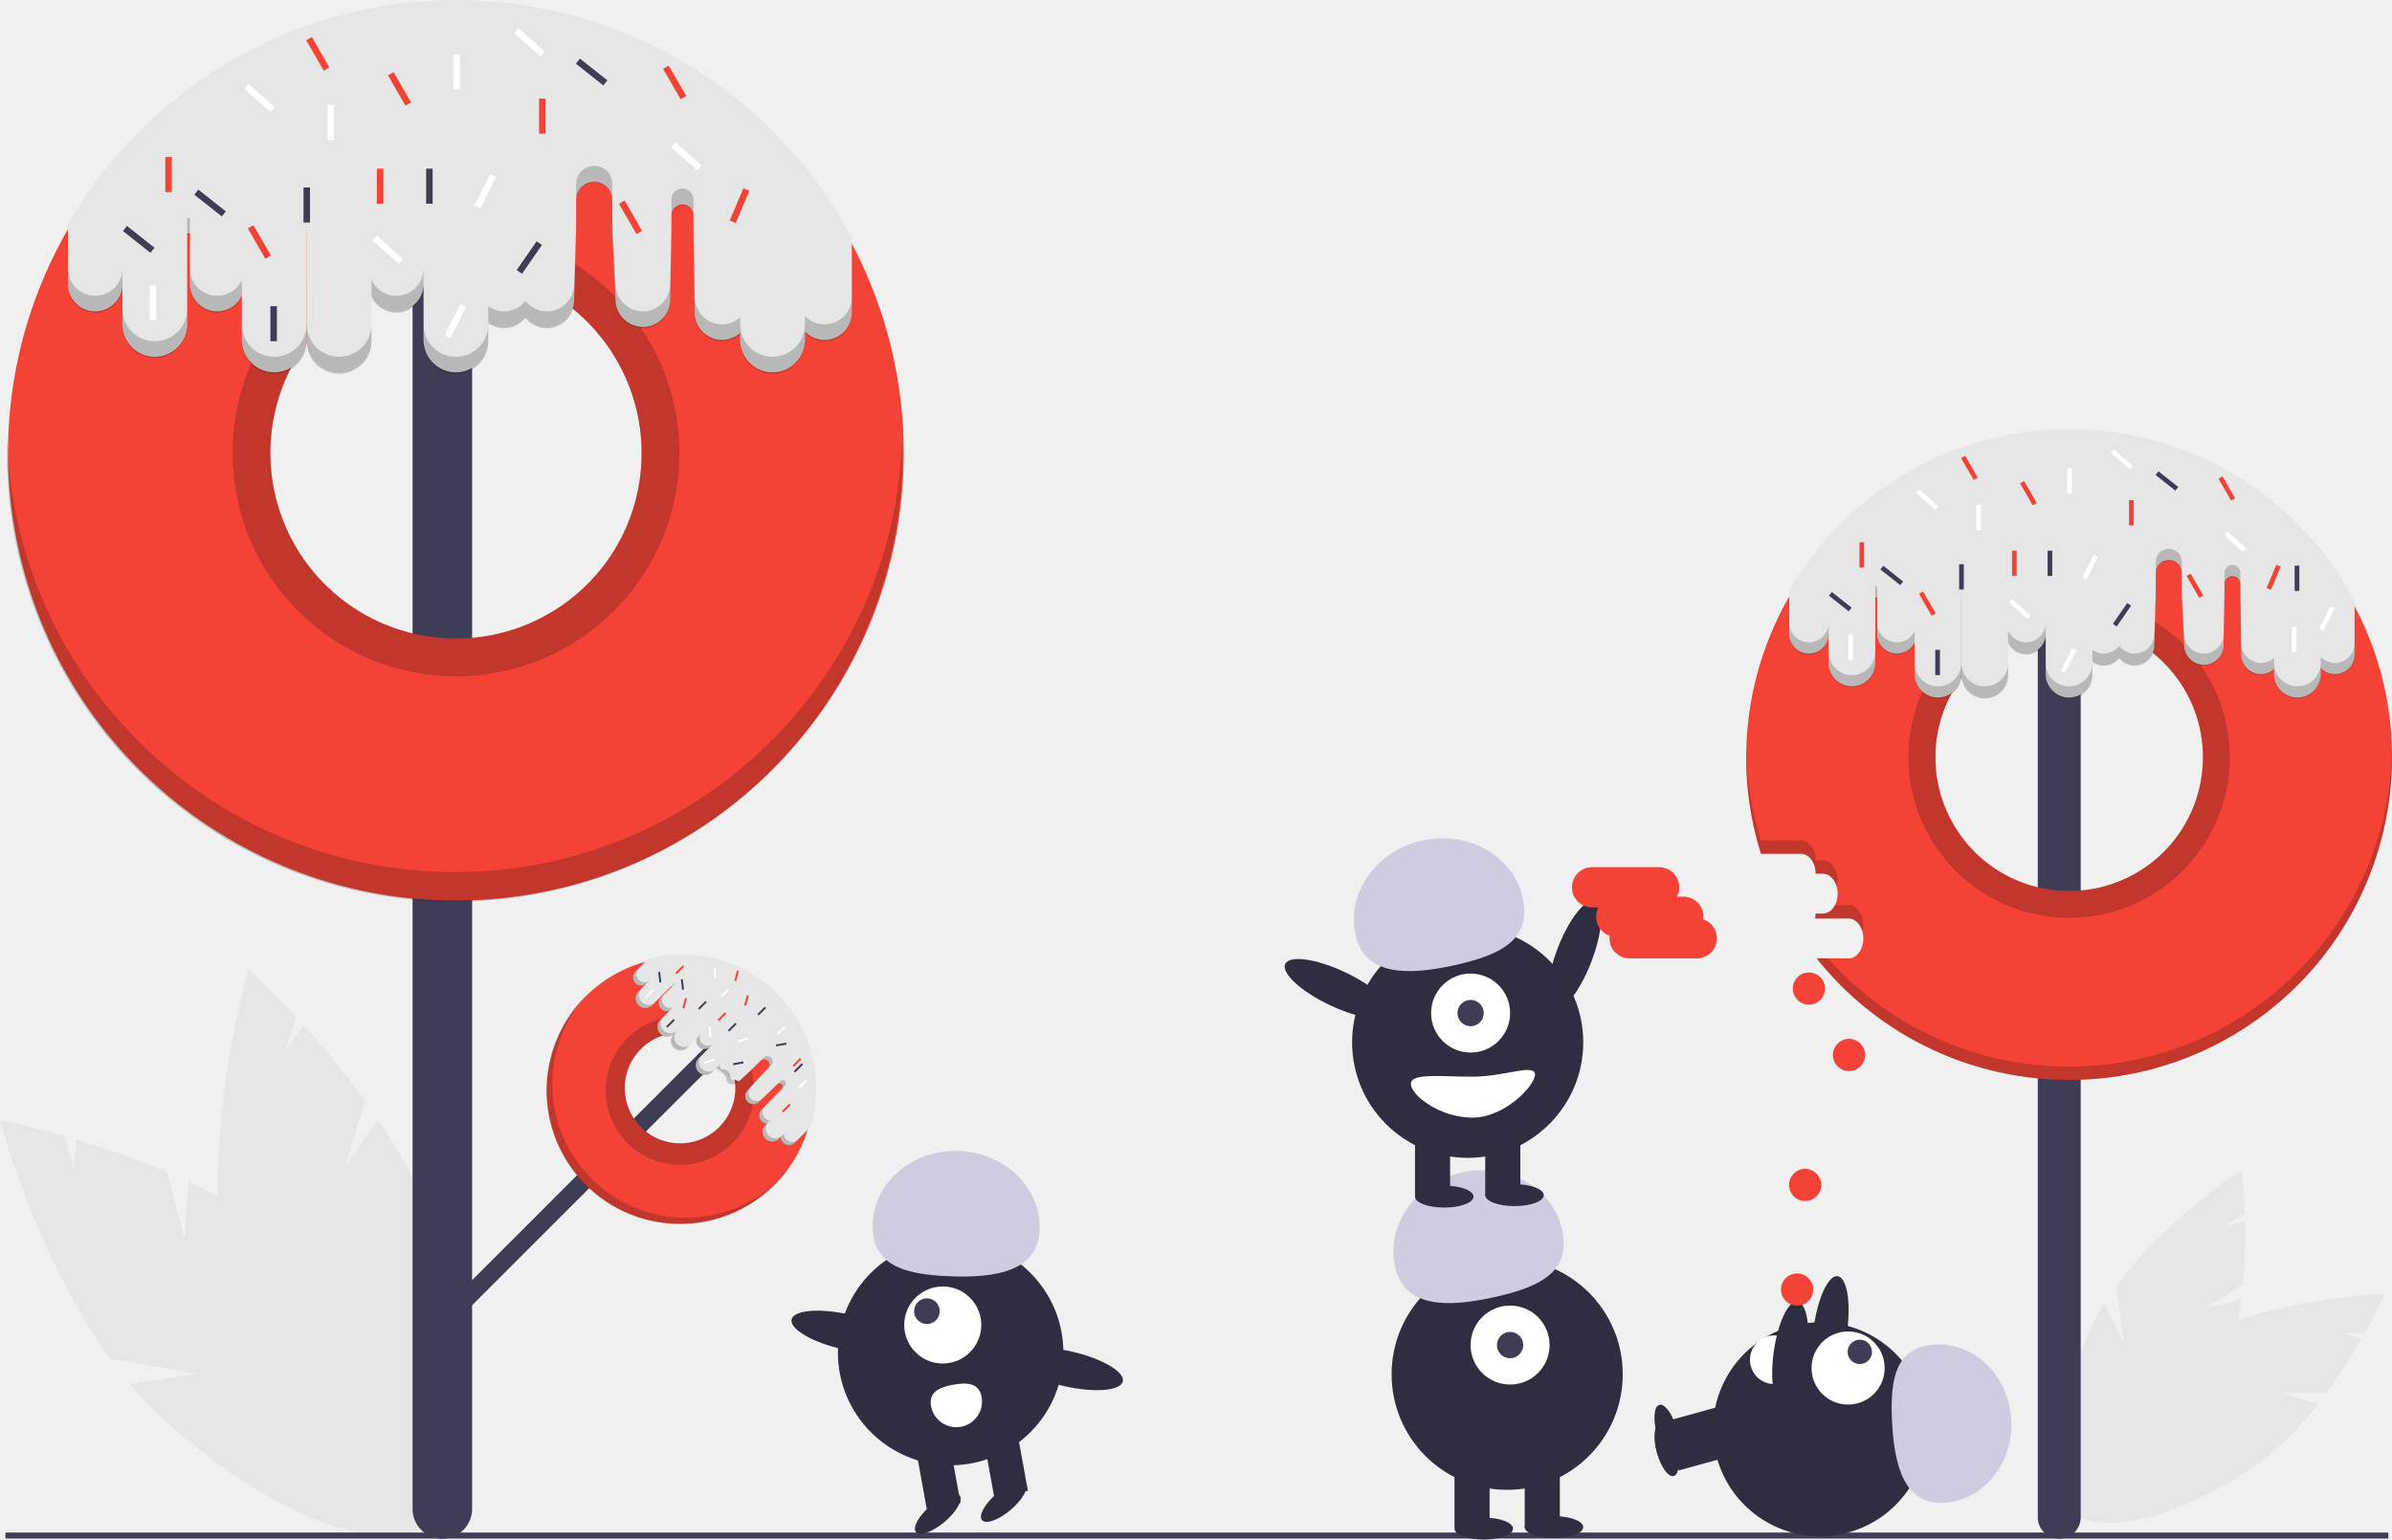
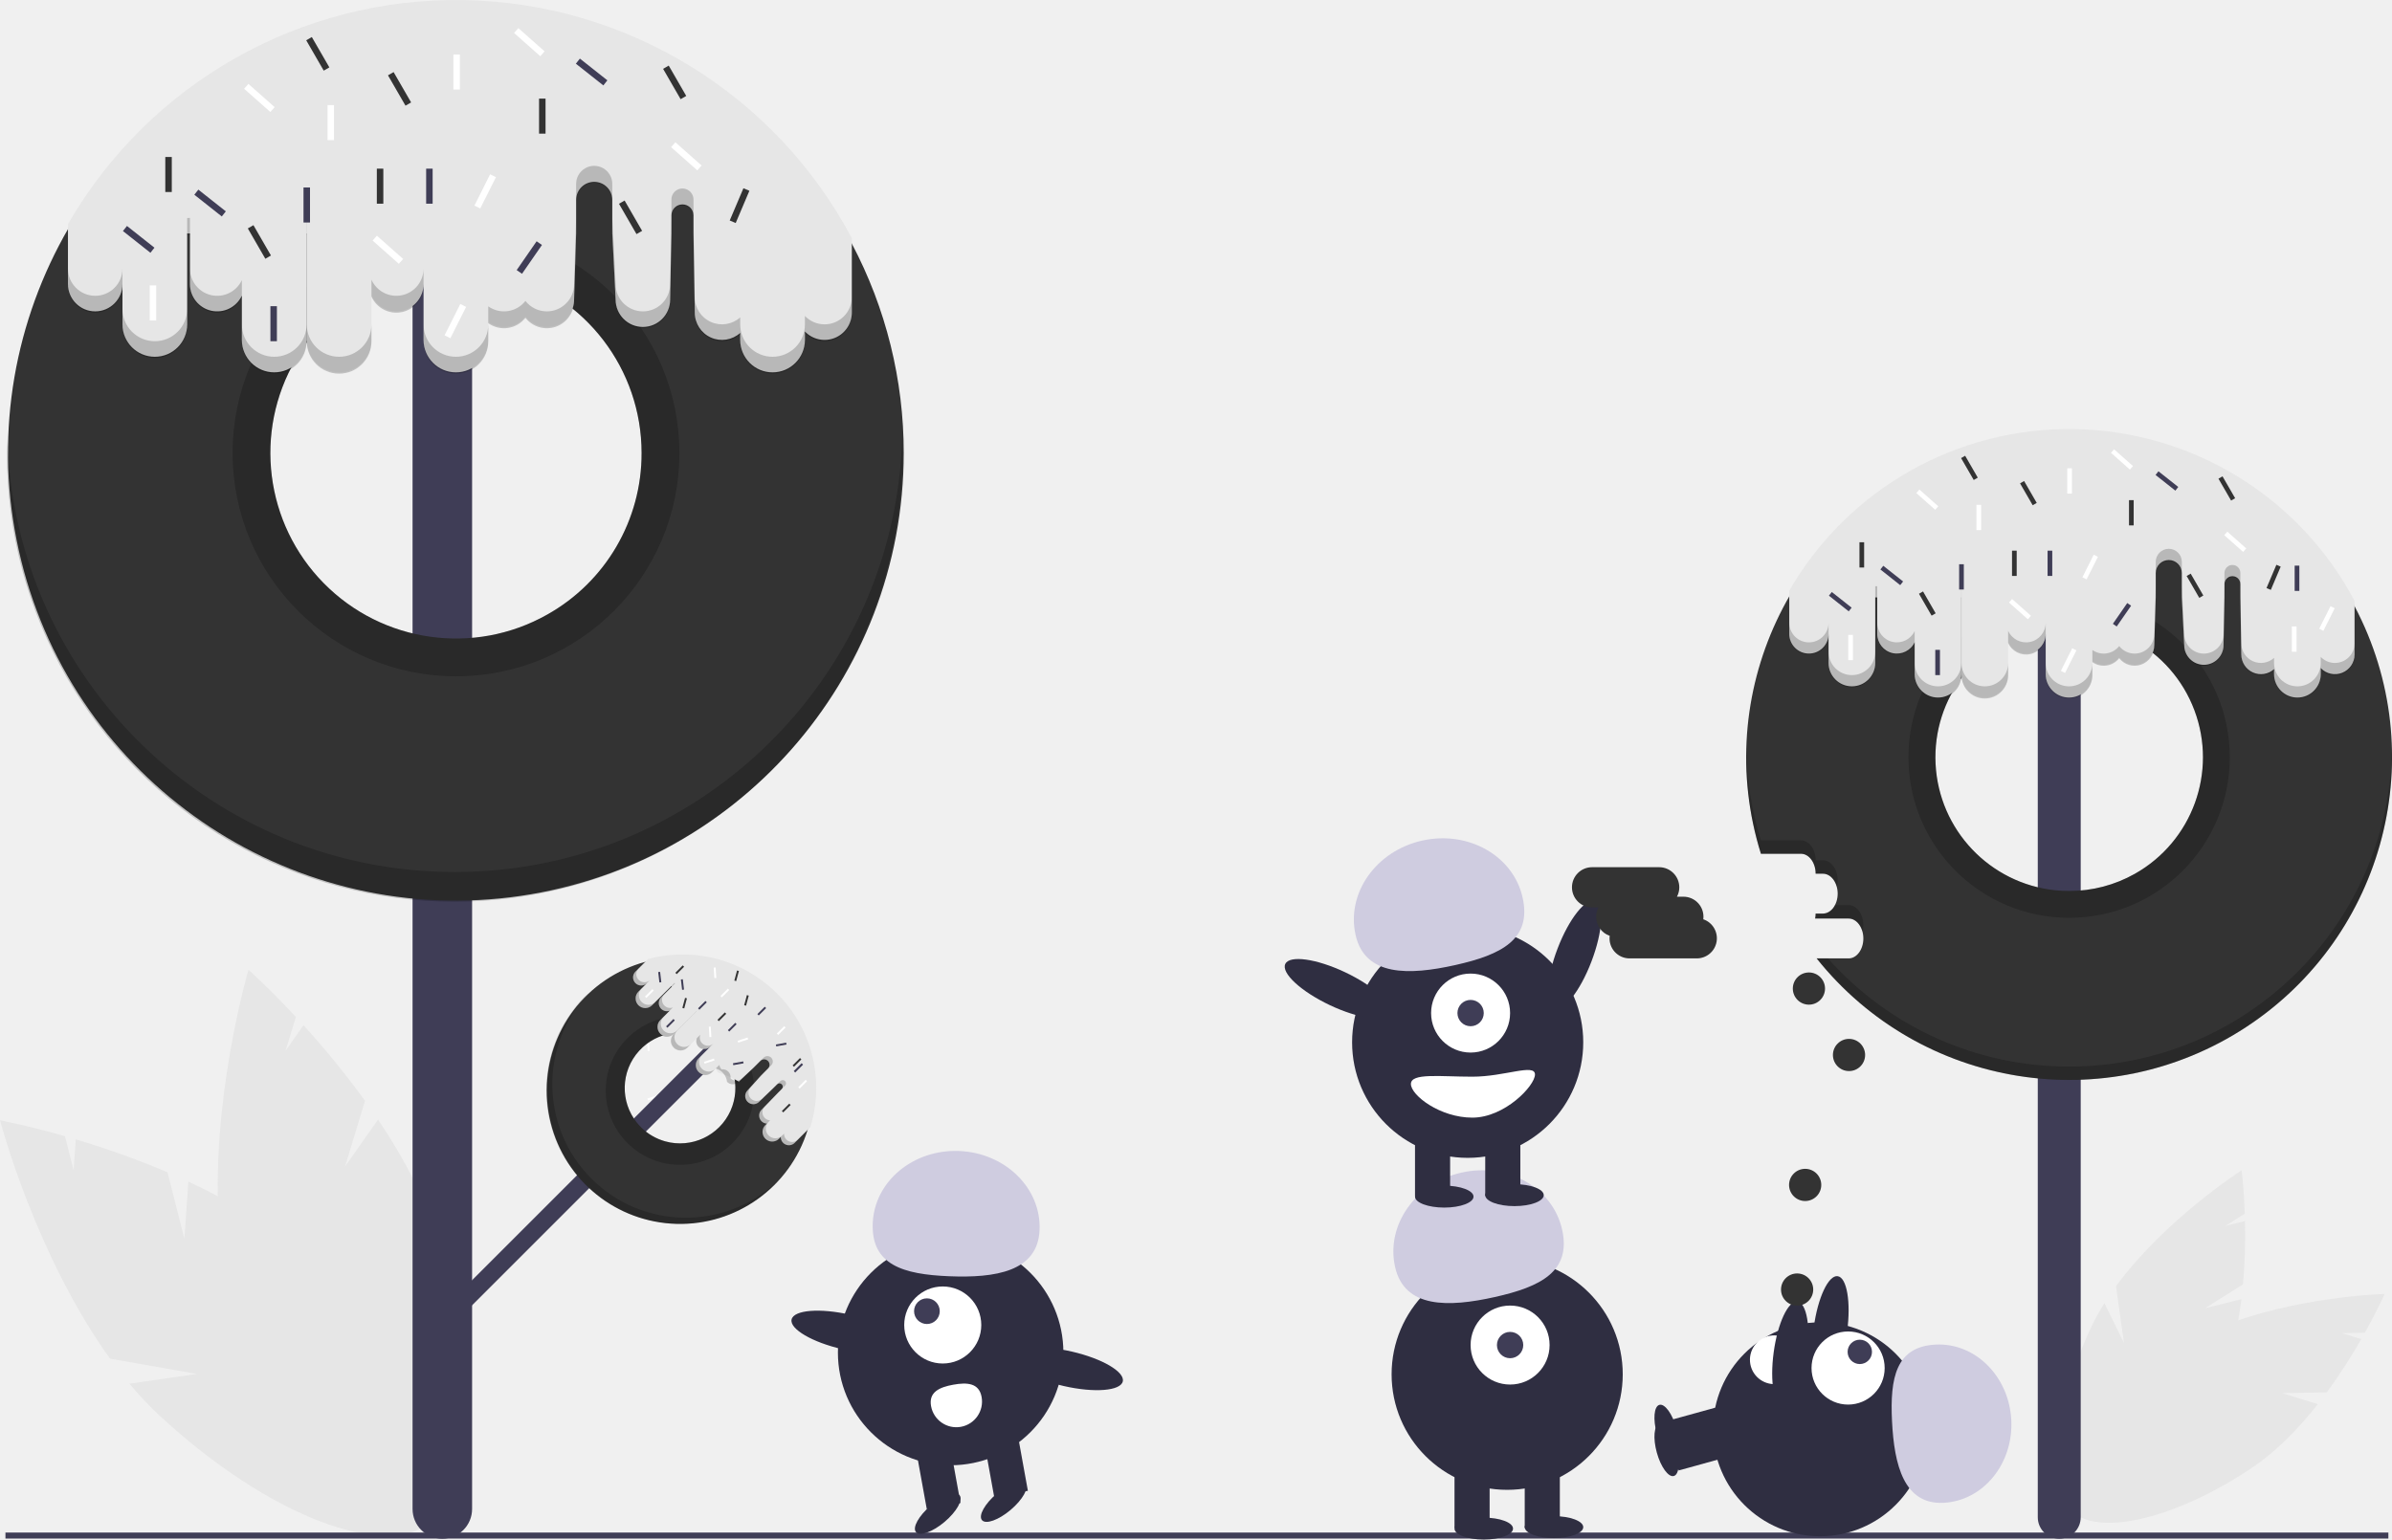
<svg xmlns="http://www.w3.org/2000/svg" id="eecd5703-95c1-49f4-87d9-4f8329cc0b43" data-name="Layer 1" width="891.381" height="573.886" viewBox="0 0 891.381 573.886">
  <path d="M222.569,620.336l-6.293-24.823a322.324,322.324,0,0,0-34.197-12.269l-.795,11.536-3.222-12.709c-14.411-4.115-24.216-5.928-24.216-5.928s13.243,50.359,41.02,88.86l32.366,5.685-25.144,3.625a130.406,130.406,0,0,0,11.247,11.919c40.407,37.506,85.412,54.714,100.523,38.435s-5.396-59.881-45.803-97.387c-12.527-11.627-28.262-20.958-44.014-28.302Z" transform="translate(-153.8458 -158.5369)" fill="#e6e6e6" />
  <path d="M282.425,593.38l7.443-24.502a322.325,322.325,0,0,0-22.932-28.179l-6.643,9.465,3.811-12.545c-10.21-10.972-17.665-17.592-17.665-17.592S231.744,569.981,235.621,617.297l24.768,21.597-23.398-9.894a130.406,130.406,0,0,0,3.467,16.017c15.203,52.993,44.835,90.988,66.185,84.863s26.333-54.05,11.13-107.043c-4.713-16.428-13.361-32.55-23.049-46.978Z" transform="translate(-153.8458 -158.5369)" fill="#e6e6e6" />
  <path d="M975.588,646.175l14.11-8.869a209.77,209.77,0,0,0,.747-23.633l-7.302,1.819,7.224-4.541c-.339-9.748-1.18-16.182-1.18-16.182s-28.53,18.288-46.806,43.199l2.963,21.18-7.281-14.843a84.867,84.867,0,0,0-5.127,9.352c-15.13,32.533-16.77,63.848-3.663,69.943s35.997-15.336,51.127-47.869c4.69-10.086,7.316-21.698,8.708-32.923Z" transform="translate(-153.8458 -158.5369)" fill="#e6e6e6" />
  <path d="M1004.269,677.839l16.663-.299a209.77,209.77,0,0,0,12.855-19.844l-7.191-2.218,8.531-.153c4.749-8.52,7.354-14.462,7.354-14.462s-33.876.908-62.397,12.786l-8.411,19.662,1.439-16.47a84.868,84.868,0,0,0-9.223,5.355c-29.768,20.029-47.359,45.988-39.29,57.981s38.743,5.479,68.511-14.55c9.228-6.209,17.479-14.793,24.472-23.682Z" transform="translate(-153.8458 -158.5369)" fill="#e6e6e6" />
  <rect x="2.029" y="571.273" width="888" height="2.241" fill="#3f3d56" />
  <rect x="402.421" y="219.049" width="2.573" height="13.894" transform="translate(-9.62947 -315.579) rotate(26.64397)" fill="#fff" />
  <rect x="394.196" y="531.16" width="0.767" height="4.142" transform="translate(-212.925 -109.2708) rotate(-6.64807)" fill="#3f3d56" />
  <rect x="396.799" y="565.653" width="0.767" height="4.142" transform="translate(657.0928 -146.5738) rotate(71.64397)" fill="#fff" />
  <rect x="395.063" y="546.129" width="0.767" height="4.142" transform="translate(-186.0342 -133.8152) rotate(-3.44079)" fill="#fff" />
  <rect x="391.484" y="523.458" width="0.767" height="4.142" transform="translate(-184.6801 -134.0709) rotate(-3.44079)" fill="#fff" />
-   <rect x="444.389" y="538.698" width="0.767" height="4.142" transform="translate(625.7457 -232.7066) rotate(68.00391)" fill="#f44336" />
-   <rect x="400.27" y="538.969" width="0.767" height="4.142" transform="translate(-0.16235 -243.7981) rotate(15)" fill="#f44336" />
+   <rect x="444.389" y="538.698" width="0.767" height="4.142" transform="translate(625.7457 -232.7066) rotate(68.00391)" fill="#333333" />
+   <rect x="400.27" y="538.969" width="0.767" height="4.142" transform="translate(-0.16235 -243.7981) rotate(15)" fill="#333333" />
  <rect x="286.479" y="70.608" width="2.418" height="13.058" fill="#3f3d56" />
  <rect x="285.028" y="102.042" width="2.418" height="13.058" fill="#fff" />
  <rect x="437.469" y="532.657" width="0.721" height="3.892" transform="translate(352.4128 -311.5472) rotate(45)" fill="#fff" />
  <rect x="444.706" y="574.35" width="0.721" height="3.892" transform="translate(384.0145 -304.4533) rotate(45)" fill="#fff" />
-   <rect x="439.711" y="557.734" width="0.721" height="3.892" transform="translate(6.00519 -253.3652) rotate(15)" fill="#f44336" />
-   <rect x="440.731" y="542.851" width="0.721" height="3.892" transform="translate(360.5765 -310.8681) rotate(45)" fill="#f44336" />
+   <rect x="439.711" y="557.734" width="0.721" height="3.892" transform="translate(6.00519 -253.3652) rotate(15)" fill="#333333" />
+   <rect x="440.731" y="542.851" width="0.721" height="3.892" transform="translate(360.5765 -310.8681) rotate(45)" fill="#333333" />
  <path d="M431.652,543.207a3.307,3.307,0,0,0-4.677-4.677L321.459,644.047a3.307,3.307,0,1,0,4.677,4.677L430.973,543.886" transform="translate(-153.8458 -158.5369)" fill="#3f3d56" />
-   <path d="M442.437,529.89a49.711,49.711,0,1,0,12.377,49.809A49.733,49.733,0,0,0,442.437,529.89Zm-40.702,54.094a20.575,20.575,0,0,1-9.05-5.282c-.507-.507-.977-1.043-1.429-1.588a20.621,20.621,0,1,1,10.479,6.87Z" transform="translate(-153.8458 -158.5369)" fill="#f44336" />
+   <path d="M442.437,529.89a49.711,49.711,0,1,0,12.377,49.809A49.733,49.733,0,0,0,442.437,529.89Zm-40.702,54.094a20.575,20.575,0,0,1-9.05-5.282c-.507-.507-.977-1.043-1.429-1.588a20.621,20.621,0,1,1,10.479,6.87Z" transform="translate(-153.8458 -158.5369)" fill="#333333" />
  <path d="M329.772,253.482a11.093,11.093,0,0,0-22.186,0V721.021a11.093,11.093,0,1,0,22.186,0V256.704" transform="translate(-153.8458 -158.5369)" fill="#3f3d56" />
-   <path d="M471.274,249.338A166.889,166.889,0,1,0,490.624,327.387,166.805,166.805,0,0,0,471.274,249.338Zm-113.508,138.29a69.167,69.167,0,1,1,35.167-60.241A68.827,68.827,0,0,1,357.766,387.628Z" transform="translate(-153.8458 -158.5369)" fill="#f44336" />
+   <path d="M471.274,249.338A166.889,166.889,0,1,0,490.624,327.387,166.805,166.805,0,0,0,471.274,249.338Zm-113.508,138.29a69.167,69.167,0,1,1,35.167-60.241A68.827,68.827,0,0,1,357.766,387.628Z" transform="translate(-153.8458 -158.5369)" fill="#333333" />
  <path d="M323.29,483.591A166.842,166.842,0,0,1,156.532,321.948q-.087,2.707-.089,5.435a166.847,166.847,0,1,0,333.693,0q0-2.731-.088-5.442A166.842,166.842,0,0,1,323.29,483.591Z" transform="translate(-153.8458 -158.5369)" opacity="0.2" />
  <path d="M323.773,244.131a83.251,83.251,0,1,0,83.256,83.256A83.349,83.349,0,0,0,323.773,244.131Zm33.992,143.497a69.167,69.167,0,1,1,35.167-60.241A68.827,68.827,0,0,1,357.766,387.628Z" transform="translate(-153.8458 -158.5369)" opacity="0.2" />
  <path d="M471.276,247.333v27.755a10.149,10.149,0,0,1-17.478,7.027v3.163a12.056,12.056,0,1,1-24.113,0v-2.636a10.143,10.143,0,0,1-16.926-7.554l-.484-29.5v-6.804a4.111,4.111,0,0,0-8.221,0v6.804l-.484,24.664a10.156,10.156,0,0,1-20.312,0l-1.243-24.664V232.98a6.737,6.737,0,0,0-13.473,0v12.608l-.759,24.664a10.148,10.148,0,0,1-18.136,6.268,10.129,10.129,0,0,1-13.851,2.012v6.746a12.056,12.056,0,1,1-24.113,0V264.448a10.152,10.152,0,0,1-19.412,4.164v16.665a12.056,12.056,0,1,1-24.113,0V245.587h-.068v39.69a12.056,12.056,0,1,1-24.113,0V268.752a10.15,10.15,0,0,1-19.345-4.304V245.587h-1.035v33.887a12.056,12.056,0,0,1-24.113,0V264.448a10.156,10.156,0,1,1-20.312,0V242.091A166.905,166.905,0,0,1,471.276,247.333Z" transform="translate(-153.8458 -158.5369)" fill="#e6e6e6" />
  <path d="M256.034,291.531a12.056,12.056,0,0,1-12.056-12.056v6.287a12.056,12.056,0,0,0,24.113,0v-6.287A12.056,12.056,0,0,1,256.034,291.531Z" transform="translate(-153.8458 -158.5369)" opacity="0.2" />
  <path d="M280.215,291.531a12.056,12.056,0,0,1-12.056-12.056v6.287a12.056,12.056,0,0,0,24.113,0v-6.287A12.056,12.056,0,0,1,280.215,291.531Z" transform="translate(-153.8458 -158.5369)" opacity="0.2" />
  <path d="M243.978,262.949a10.15,10.15,0,0,1-19.345-4.304v6.287a10.15,10.15,0,0,0,19.345,4.304Z" transform="translate(-153.8458 -158.5369)" opacity="0.2" />
  <rect x="114.245" y="81.247" width="0.068" height="6.287" opacity="0.2" />
  <path d="M199.485,258.645a10.156,10.156,0,0,1-20.312,0v6.287a10.156,10.156,0,0,0,20.312,0Z" transform="translate(-153.8458 -158.5369)" opacity="0.2" />
  <rect x="69.752" y="81.247" width="1.035" height="6.287" opacity="0.2" />
  <path d="M211.542,285.727a12.056,12.056,0,0,1-12.056-12.056v6.287a12.056,12.056,0,1,0,24.113,0v-6.287A12.056,12.056,0,0,1,211.542,285.727Z" transform="translate(-153.8458 -158.5369)" opacity="0.2" />
  <path d="M323.74,291.531a12.056,12.056,0,0,1-12.056-12.056v6.287a12.056,12.056,0,0,0,24.113,0v-6.287A12.056,12.056,0,0,1,323.74,291.531Z" transform="translate(-153.8458 -158.5369)" opacity="0.2" />
  <path d="M412.275,232.98a4.111,4.111,0,1,0-8.221,0v6.287a4.111,4.111,0,1,1,8.221,0Z" transform="translate(-153.8458 -158.5369)" opacity="0.2" />
  <path d="M311.683,258.645a10.152,10.152,0,0,1-19.412,4.164v6.287a10.152,10.152,0,0,0,19.412-4.164Z" transform="translate(-153.8458 -158.5369)" opacity="0.2" />
  <path d="M393.414,274.604a10.155,10.155,0,0,1-10.156-10.156L382.015,239.784v6.287l1.243,24.664a10.156,10.156,0,0,0,20.312,0l.484-24.664v-6.287l-.484,24.664A10.155,10.155,0,0,1,393.414,274.604Z" transform="translate(-153.8458 -158.5369)" opacity="0.2" />
  <path d="M461.12,279.44a10.123,10.123,0,0,1-7.322-3.129v3.163a12.056,12.056,0,0,1-24.113,0v-2.636a10.143,10.143,0,0,1-16.926-7.554L412.275,239.784v6.287l.484,29.5a10.143,10.143,0,0,0,16.926,7.554v2.636a12.056,12.056,0,0,0,24.113,0v-3.163a10.149,10.149,0,0,0,17.478-7.027v-6.287A10.155,10.155,0,0,1,461.12,279.44Z" transform="translate(-153.8458 -158.5369)" opacity="0.2" />
  <path d="M357.627,274.604a10.131,10.131,0,0,1-7.98-3.888,10.129,10.129,0,0,1-13.851,2.012v6.287a10.129,10.129,0,0,0,13.851-2.012,10.148,10.148,0,0,0,18.136-6.268l.759-24.664v-6.287l-.759,24.664A10.155,10.155,0,0,1,357.627,274.604Z" transform="translate(-153.8458 -158.5369)" opacity="0.2" />
  <path d="M382.015,227.176a6.737,6.737,0,1,0-13.473,0v6.287a6.737,6.737,0,1,1,13.473,0Z" transform="translate(-153.8458 -158.5369)" opacity="0.2" />
  <rect x="113.103" y="69.882" width="2.418" height="13.058" fill="#3f3d56" />
  <rect x="158.805" y="62.87" width="2.418" height="13.058" fill="#3f3d56" />
  <rect x="100.771" y="114.133" width="2.418" height="13.058" fill="#3f3d56" />
  <rect x="349.889" y="248.005" width="2.418" height="13.058" transform="matrix(0.82235, 0.56898, -0.56898, 0.82235, 53.34956, -313.0864)" fill="#3f3d56" />
  <rect x="230.92" y="227.694" width="2.418" height="13.058" transform="translate(-249.4311 112.3918) rotate(-51.64807)" fill="#3f3d56" />
  <rect x="373.102" y="178.849" width="2.418" height="13.058" transform="translate(-157.1666 205.3561) rotate(-51.64807)" fill="#3f3d56" />
  <rect x="204.321" y="241.235" width="2.418" height="13.058" transform="translate(-270.1448 96.67165) rotate(-51.64807)" fill="#3f3d56" />
  <rect x="122.05" y="39.173" width="2.418" height="13.058" fill="#fff" />
  <rect x="55.795" y="106.395" width="2.418" height="13.058" fill="#fff" />
  <rect x="168.961" y="20.312" width="2.418" height="13.058" fill="#fff" />
  <rect x="333.446" y="223.341" width="2.418" height="13.058" transform="translate(-15.2249 -284.2015) rotate(26.64397)" fill="#fff" />
  <rect x="322.323" y="271.702" width="2.418" height="13.058" transform="translate(5.28136 -274.078) rotate(26.64397)" fill="#fff" />
  <rect x="297.175" y="245.104" width="2.418" height="13.058" transform="translate(-241.6971 149.4362) rotate(-48.44079)" fill="#fff" />
  <rect x="249.297" y="188.521" width="2.418" height="13.058" transform="translate(-215.4738 94.56458) rotate(-48.44079)" fill="#fff" />
  <rect x="408.406" y="210.284" width="2.418" height="13.058" transform="translate(-178.2011 220.9465) rotate(-48.44079)" fill="#fff" />
  <rect x="349.889" y="167.726" width="2.418" height="13.058" transform="translate(-166.0534 162.8345) rotate(-48.44079)" fill="#fff" />
-   <rect x="140.428" y="62.87" width="2.418" height="13.058" fill="#f44336" />
-   <rect x="428.234" y="228.661" width="2.418" height="13.058" transform="translate(-27.78501 -307.6581) rotate(23.00391)" fill="#f44336" />
-   <rect x="249.297" y="242.202" width="2.418" height="13.058" transform="translate(-244.6498 0.0399) rotate(-30)" fill="#f44336" />
-   <rect x="387.611" y="233.013" width="2.418" height="13.058" transform="translate(-221.5249 67.9656) rotate(-30)" fill="#f44336" />
-   <rect x="301.528" y="185.136" width="2.418" height="13.058" transform="matrix(0.86603, -0.5, 0.5, 0.86603, -209.119, 18.50958)" fill="#f44336" />
-   <rect x="404.054" y="182.718" width="2.418" height="13.058" transform="translate(-194.1741 69.44867) rotate(-30)" fill="#f44336" />
-   <rect x="271.06" y="172.078" width="2.418" height="13.058" transform="translate(-206.6721 1.52637) rotate(-30)" fill="#f44336" />
-   <rect x="200.879" y="36.755" width="2.418" height="13.058" fill="#f44336" />
-   <rect x="61.599" y="58.517" width="2.418" height="13.058" fill="#f44336" />
+   <rect x="140.428" y="62.87" width="2.418" height="13.058" fill="#333333" />
+   <rect x="428.234" y="228.661" width="2.418" height="13.058" transform="translate(-27.78501 -307.6581) rotate(23.00391)" fill="#333333" />
+   <rect x="249.297" y="242.202" width="2.418" height="13.058" transform="translate(-244.6498 0.0399) rotate(-30)" fill="#333333" />
+   <rect x="387.611" y="233.013" width="2.418" height="13.058" transform="translate(-221.5249 67.9656) rotate(-30)" fill="#333333" />
+   <rect x="301.528" y="185.136" width="2.418" height="13.058" transform="matrix(0.86603, -0.5, 0.5, 0.86603, -209.119, 18.50958)" fill="#333333" />
+   <rect x="404.054" y="182.718" width="2.418" height="13.058" transform="translate(-194.1741 69.44867) rotate(-30)" fill="#333333" />
+   <rect x="271.06" y="172.078" width="2.418" height="13.058" transform="translate(-206.6721 1.52637) rotate(-30)" fill="#333333" />
+   <rect x="200.879" y="36.755" width="2.418" height="13.058" fill="#333333" />
+   <rect x="61.599" y="58.517" width="2.418" height="13.058" fill="#333333" />
  <path d="M374.238,597.888a49.736,49.736,0,0,1-1.078-69.223q-.589.552-1.164,1.127a49.737,49.737,0,1,0,70.339,70.339q.576-.576,1.128-1.166A49.736,49.736,0,0,1,374.238,597.888Z" transform="translate(-153.8458 -158.5369)" opacity="0.2" />
  <path d="M426.827,545.5a27.674,27.674,0,1,0,0,39.124A27.708,27.708,0,0,0,426.827,545.5Zm-4.981,33.203a20.627,20.627,0,0,1-29.162,0c-.507-.507-.977-1.043-1.429-1.588a20.616,20.616,0,1,1,30.59,1.588Z" transform="translate(-153.8458 -158.5369)" opacity="0.2" />
  <path d="M455.81,578.703,449.96,584.554a3.025,3.025,0,0,1-5.165-2.203l-.667.667a3.594,3.594,0,0,1-5.083-5.083l.556-.556a3.024,3.024,0,0,1-1.976-5.16l6.116-6.32,1.434-1.434a1.225,1.225,0,0,0-1.733-1.733l-1.434,1.434-5.301,5.097a3.027,3.027,0,0,1-4.281-4.281l4.937-5.461,2.658-2.658a2.008,2.008,0,0,0-2.84-2.84l-2.658,2.658-5.359,5.039a34.695,34.695,0,0,0-7.645-3.364,3.017,3.017,0,0,1-.842-1.633l-1.422,1.422a3.594,3.594,0,0,1-5.083-5.083l4.391-4.391a3.026,3.026,0,0,1-4.97-3.214L410.08,548.97a3.594,3.594,0,0,1-5.083-5.083l8.366-8.366-.014-.014-8.366,8.366a3.594,3.594,0,0,1-5.083-5.083l3.483-3.483a3.026,3.026,0,0,1-3.17-4.985l3.976-3.976-.218-.218-7.143,7.143a3.594,3.594,0,0,1-5.083-5.083l3.167-3.167a3.027,3.027,0,0,1-4.281-4.281l4.713-4.713a49.754,49.754,0,0,1,60.467,62.677Z" transform="translate(-153.8458 -158.5369)" fill="#e6e6e6" />
  <path d="M401.124,542.649a3.594,3.594,0,0,1,0-5.083l-1.325,1.325a3.594,3.594,0,0,0,5.083,5.083l1.325-1.325A3.594,3.594,0,0,1,401.124,542.649Z" transform="translate(-153.8458 -158.5369)" opacity="0.2" />
  <path d="M406.221,547.746a3.594,3.594,0,0,1,0-5.083l-1.325,1.325a3.594,3.594,0,1,0,5.083,5.083l1.325-1.325A3.594,3.594,0,0,1,406.221,547.746Z" transform="translate(-153.8458 -158.5369)" opacity="0.2" />
  <path d="M404.607,534.083a3.026,3.026,0,0,1-3.17-4.985l-1.325,1.325a3.026,3.026,0,0,0,3.17,4.985Z" transform="translate(-153.8458 -158.5369)" opacity="0.2" />
  <rect x="412.98" y="534.943" width="1.874" height="0.02" transform="translate(-410.8811 290.8307) rotate(-45)" opacity="0.2" />
  <path d="M396.136,523.798a3.027,3.027,0,1,1-4.281-4.281l-1.325,1.325a3.027,3.027,0,0,0,4.281,4.281Z" transform="translate(-153.8458 -158.5369)" opacity="0.2" />
  <rect x="403.703" y="525.522" width="1.874" height="0.309" transform="translate(-407.0386 281.5542) rotate(-45)" opacity="0.2" />
  <path d="M392.968,532.048a3.594,3.594,0,0,1,0-5.083L391.643,528.29a3.594,3.594,0,1,0,5.083,5.083l1.325-1.325A3.594,3.594,0,0,1,392.968,532.048Z" transform="translate(-153.8458 -158.5369)" opacity="0.2" />
  <path d="M415.395,556.921a3.594,3.594,0,0,1,0-5.083L414.07,553.163a3.594,3.594,0,1,0,5.083,5.083l1.325-1.325A3.594,3.594,0,0,1,415.395,556.921Z" transform="translate(-153.8458 -158.5369)" opacity="0.2" />
  <path d="M446.399,563.241a1.225,1.225,0,0,0-1.733-1.733l-1.325,1.325a1.225,1.225,0,1,1,1.733,1.733Z" transform="translate(-153.8458 -158.5369)" opacity="0.2" />
  <path d="M419.786,547.448a3.026,3.026,0,0,1-4.97-3.214l-1.325,1.325a3.026,3.026,0,0,0,4.97,3.214Z" transform="translate(-153.8458 -158.5369)" opacity="0.2" />
  <path d="M433.65,568.039a3.027,3.027,0,0,1,0-4.281l4.937-5.461-1.325,1.325-4.937,5.461a3.027,3.027,0,1,0,4.281,4.281l5.301-5.097,1.325-1.325-5.301,5.097A3.027,3.027,0,0,1,433.65,568.039Z" transform="translate(-153.8458 -158.5369)" opacity="0.2" />
  <path d="M446.902,583.33a3.018,3.018,0,0,1-.884-2.203l-.667.667a3.594,3.594,0,1,1-5.083-5.083l.556-.556a3.024,3.024,0,0,1-1.976-5.16l6.116-6.32-1.325,1.325-6.116,6.32a3.024,3.024,0,0,0,1.976,5.16l-.556.556a3.594,3.594,0,1,0,5.083,5.083l.667-.667a3.025,3.025,0,0,0,5.165,2.203l1.325-1.325A3.027,3.027,0,0,1,446.902,583.33Z" transform="translate(-153.8458 -158.5369)" opacity="0.2" />
  <path d="M426.106,560.496a3.02,3.02,0,0,0-3.364-3.364,3.017,3.017,0,0,1-.842-1.633l-1.325,1.325a5.804,5.804,0,0,1,4.206,4.997,3.027,3.027,0,0,0,4.281,0l5.359-5.039,1.325-1.325-5.359,5.039A3.027,3.027,0,0,1,426.106,560.496Z" transform="translate(-153.8458 -158.5369)" opacity="0.2" />
  <path d="M441.244,555.639a2.008,2.008,0,1,0-2.84-2.84l-1.325,1.325a2.008,2.008,0,1,1,2.84,2.84Z" transform="translate(-153.8458 -158.5369)" opacity="0.2" />
  <rect x="415.246" y="531.332" width="0.721" height="3.892" transform="translate(344.9668 -296.2214) rotate(45)" fill="#3f3d56" />
  <rect x="426.357" y="539.487" width="0.721" height="3.892" transform="translate(353.9879 -301.6897) rotate(45)" fill="#3f3d56" />
  <rect x="437.357" y="533.487" width="0.721" height="3.892" transform="translate(352.9671 -311.2253) rotate(45)" fill="#3f3d56" />
  <rect x="403.319" y="538.06" width="0.721" height="3.892" transform="translate(346.231 -285.8171) rotate(45)" fill="#3f3d56" />
  <rect x="428.6" y="552.943" width="0.721" height="3.892" transform="translate(744.1707 -125.0834) rotate(79.67891)" fill="#3f3d56" />
  <rect x="444.6" y="545.943" width="0.721" height="3.892" transform="translate(750.4174 -146.5704) rotate(79.67891)" fill="#3f3d56" />
  <rect x="407.804" y="523.584" width="0.721" height="3.892" transform="translate(-211.9423 -107.7498) rotate(-6.64807)" fill="#3f3d56" />
  <rect x="399.343" y="520.832" width="0.721" height="3.892" transform="translate(-211.6805 -108.7478) rotate(-6.64807)" fill="#3f3d56" />
  <rect x="423.605" y="526.744" width="0.721" height="3.892" transform="translate(344.1714 -303.4757) rotate(45)" fill="#fff" />
  <rect x="444.605" y="540.744" width="0.721" height="3.892" transform="translate(360.2217 -314.2244) rotate(45)" fill="#fff" />
  <rect x="452.605" y="560.744" width="0.721" height="3.892" transform="translate(376.707 -314.0234) rotate(45)" fill="#fff" />
  <rect x="395.469" y="526.948" width="0.721" height="3.892" transform="translate(336.0749 -283.5212) rotate(45)" fill="#fff" />
  <rect x="430.333" y="544.278" width="0.721" height="3.892" transform="translate(659.6445 -193.1087) rotate(71.64397)" fill="#fff" />
  <rect x="417.794" y="552.127" width="0.721" height="3.892" transform="translate(658.5045 -175.8307) rotate(71.64397)" fill="#fff" />
  <rect x="418.1" y="541.22" width="0.721" height="3.892" transform="translate(-185.6907 -132.443) rotate(-3.44079)" fill="#fff" />
  <rect x="419.935" y="519.201" width="0.721" height="3.892" transform="translate(-184.3658 -132.3726) rotate(-3.44079)" fill="#fff" />
-   <rect x="422.484" y="535.613" width="0.721" height="3.892" transform="translate(350.1142 -300.0852) rotate(45)" fill="#f44336" />
-   <rect x="446.484" y="569.613" width="0.721" height="3.892" transform="translate(381.1853 -307.0974) rotate(45)" fill="#f44336" />
-   <rect x="450.484" y="552.613" width="0.721" height="3.892" transform="translate(370.336 -314.905) rotate(45)" fill="#f44336" />
-   <rect x="408.62" y="530.516" width="0.721" height="3.892" transform="translate(-2.09876 -246.2455) rotate(15)" fill="#f44336" />
-   <rect x="431.658" y="529.497" width="0.721" height="3.892" transform="translate(-1.57758 -252.243) rotate(15)" fill="#f44336" />
-   <rect x="427.988" y="520.322" width="0.721" height="3.892" transform="translate(-4.07719 -251.6058) rotate(15)" fill="#f44336" />
-   <rect x="406.785" y="518.08" width="0.721" height="3.892" transform="translate(333.118 -294.12) rotate(45)" fill="#f44336" />
+   <rect x="422.484" y="535.613" width="0.721" height="3.892" transform="translate(350.1142 -300.0852) rotate(45)" fill="#333333" />
+   <rect x="446.484" y="569.613" width="0.721" height="3.892" transform="translate(381.1853 -307.0974) rotate(45)" fill="#333333" />
+   <rect x="450.484" y="552.613" width="0.721" height="3.892" transform="translate(370.336 -314.905) rotate(45)" fill="#333333" />
+   <rect x="408.62" y="530.516" width="0.721" height="3.892" transform="translate(-2.09876 -246.2455) rotate(15)" fill="#333333" />
+   <rect x="431.658" y="529.497" width="0.721" height="3.892" transform="translate(-1.57758 -252.243) rotate(15)" fill="#333333" />
+   <rect x="427.988" y="520.322" width="0.721" height="3.892" transform="translate(-4.07719 -251.6058) rotate(15)" fill="#333333" />
+   <rect x="406.785" y="518.08" width="0.721" height="3.892" transform="translate(333.118 -294.12) rotate(45)" fill="#333333" />
  <path d="M929.226,365.467a8,8,0,1,0-16,0V724.114a8,8,0,0,0,16,0V367.79" transform="translate(-153.8458 -158.5369)" fill="#3f3d56" />
-   <path d="M1031.276,384.5a120.362,120.362,0,0,0-221.22,92.29h14.93c3,0,5.46,3.34,5.46,7.43h2.74c3.01,0,5.47,3.34,5.47,7.43,0,4.08-2.46,7.43-5.47,7.43h-2.74a10.087,10.087,0,0,1-.19,1.85h12.5c3.01,0,5.47,3.35,5.47,7.43,0,4.09-2.46,7.43-5.47,7.43h-11.94a120.34,120.34,0,0,0,200.46-131.29Zm-81.86,99.74a49.676,49.676,0,0,1-24.52,6.42,51.473,51.473,0,0,1-5.15-.26,49.849,49.849,0,1,1,29.67-6.16Z" transform="translate(-153.8458 -158.5369)" fill="#f44336" />
+   <path d="M1031.276,384.5a120.362,120.362,0,0,0-221.22,92.29h14.93c3,0,5.46,3.34,5.46,7.43h2.74c3.01,0,5.47,3.34,5.47,7.43,0,4.08-2.46,7.43-5.47,7.43h-2.74a10.087,10.087,0,0,1-.19,1.85h12.5c3.01,0,5.47,3.35,5.47,7.43,0,4.09-2.46,7.43-5.47,7.43h-11.94a120.34,120.34,0,0,0,200.46-131.29Zm-81.86,99.74a49.676,49.676,0,0,1-24.52,6.42,51.473,51.473,0,0,1-5.15-.26,49.849,49.849,0,1,1,29.67-6.16Z" transform="translate(-153.8458 -158.5369)" fill="#333333" />
  <path d="M847.899,505.862a9.736,9.736,0,0,0,.327-2.5c0-4.086-2.461-7.429-5.469-7.429H837.64a5.239,5.239,0,0,1-4.455,3.143h-2.735a9.754,9.754,0,0,1-.196,1.857H842.757C845.119,500.933,847.138,502.998,847.899,505.862Z" transform="translate(-153.8458 -158.5369)" opacity="0.2" />
  <path d="M833.186,484.219c2.362,0,4.381,2.065,5.142,4.929a9.73,9.73,0,0,0,.328-2.5c0-4.086-2.461-7.429-5.469-7.429h-2.735c0-4.086-2.461-7.429-5.469-7.429H810.056a120.181,120.181,0,0,1-5.436-33.672c-.02.89-.045,1.778-.045,2.672a120.276,120.276,0,0,0,5.481,36h14.926c3.008,0,5.469,3.343,5.469,7.429Z" transform="translate(-153.8458 -158.5369)" opacity="0.2" />
  <path d="M924.901,556.116a120.017,120.017,0,0,1-89.87-40.326h-4.218a120.323,120.323,0,0,0,214.414-75c0-.752-.021-1.5-.035-2.248A120.323,120.323,0,0,1,924.901,556.116Z" transform="translate(-153.8458 -158.5369)" opacity="0.2" />
  <path d="M924.896,380.92a59.87,59.87,0,1,0,59.88,59.87A59.941,59.941,0,0,0,924.896,380.92Zm24.52,103.32a49.676,49.676,0,0,1-24.52,6.42,51.473,51.473,0,0,1-5.15-.26,49.849,49.849,0,1,1,29.67-6.16Z" transform="translate(-153.8458 -158.5369)" opacity="0.2" />
  <path d="M1031.276,382.502V402.518a7.319,7.319,0,0,1-12.605,5.068v2.281a8.695,8.695,0,1,1-17.39,0V407.966a7.315,7.315,0,0,1-12.207-5.448l-.349-21.275V376.336a2.965,2.965,0,1,0-5.929,0v4.907l-.349,17.787a7.324,7.324,0,0,1-14.648,0l-.896-17.787V372.151a4.858,4.858,0,0,0-9.717,0v9.092l-.548,17.787a7.319,7.319,0,0,1-13.079,4.52,7.304,7.304,0,0,1-9.989,1.451v4.865a8.695,8.695,0,0,1-17.39,0V394.845a7.321,7.321,0,0,1-14,3.003v12.019a8.695,8.695,0,0,1-17.39,0V381.243h-.049v28.624a8.695,8.695,0,1,1-17.39,0V397.949a7.32,7.32,0,0,1-13.951-3.104v-13.602h-.746v24.438a8.695,8.695,0,0,1-17.39,0V394.845a7.324,7.324,0,0,1-14.648,0V378.722a120.368,120.368,0,0,1,210.657,3.781Z" transform="translate(-153.8458 -158.5369)" fill="#e6e6e6" />
  <path d="M876.048,414.376a8.694,8.694,0,0,1-8.695-8.695v4.534a8.695,8.695,0,0,0,17.39,0v-4.534A8.694,8.694,0,0,1,876.048,414.376Z" transform="translate(-153.8458 -158.5369)" opacity="0.2" />
  <path d="M893.487,414.376a8.694,8.694,0,0,1-8.695-8.695v4.534a8.695,8.695,0,0,0,17.39,0v-4.534A8.694,8.694,0,0,1,893.487,414.376Z" transform="translate(-153.8458 -158.5369)" opacity="0.2" />
  <path d="M867.354,393.764a7.32,7.32,0,0,1-13.951-3.104v4.534a7.32,7.32,0,0,0,13.951,3.104Z" transform="translate(-153.8458 -158.5369)" opacity="0.2" />
  <rect x="730.898" y="218.521" width="0.049" height="4.534" opacity="0.2" />
  <path d="M835.267,390.66a7.324,7.324,0,0,1-14.648,0v4.534a7.324,7.324,0,0,0,14.648,0Z" transform="translate(-153.8458 -158.5369)" opacity="0.2" />
  <rect x="698.811" y="218.521" width="0.746" height="4.534" opacity="0.2" />
  <path d="M843.962,410.191a8.694,8.694,0,0,1-8.695-8.695v4.534a8.695,8.695,0,0,0,17.39,0v-4.534A8.694,8.694,0,0,1,843.962,410.191Z" transform="translate(-153.8458 -158.5369)" opacity="0.2" />
  <path d="M924.876,414.376a8.694,8.694,0,0,1-8.695-8.695v4.534a8.695,8.695,0,1,0,17.39,0v-4.534A8.694,8.694,0,0,1,924.876,414.376Z" transform="translate(-153.8458 -158.5369)" opacity="0.2" />
  <path d="M988.726,372.151a2.965,2.965,0,1,0-5.929,0v4.534a2.965,2.965,0,1,1,5.929,0Z" transform="translate(-153.8458 -158.5369)" opacity="0.2" />
  <path d="M916.181,390.66a7.321,7.321,0,0,1-14,3.003v4.534a7.321,7.321,0,0,0,14-3.003Z" transform="translate(-153.8458 -158.5369)" opacity="0.2" />
  <path d="M975.124,402.169a7.323,7.323,0,0,1-7.324-7.324l-.896-17.787v4.534l.896,17.787a7.324,7.324,0,0,0,14.648,0l.349-17.787v-4.534l-.349,17.787A7.323,7.323,0,0,1,975.124,402.169Z" transform="translate(-153.8458 -158.5369)" opacity="0.2" />
  <path d="M1023.951,405.657a7.3,7.3,0,0,1-5.28-2.257v2.281a8.695,8.695,0,1,1-17.39,0v-1.901a7.315,7.315,0,0,1-12.207-5.448l-.349-21.275v4.534l.349,21.275a7.315,7.315,0,0,0,12.207,5.448v1.901a8.695,8.695,0,0,0,17.39,0v-2.281a7.319,7.319,0,0,0,12.605-5.068v-4.534A7.323,7.323,0,0,1,1023.951,405.657Z" transform="translate(-153.8458 -158.5369)" opacity="0.2" />
  <path d="M949.315,402.169a7.306,7.306,0,0,1-5.755-2.804,7.304,7.304,0,0,1-9.989,1.451v4.534a7.304,7.304,0,0,0,9.989-1.451,7.319,7.319,0,0,0,13.079-4.52l.548-17.787v-4.534l-.548,17.787A7.323,7.323,0,0,1,949.315,402.169Z" transform="translate(-153.8458 -158.5369)" opacity="0.2" />
  <path d="M966.903,367.966a4.858,4.858,0,1,0-9.717,0v4.534a4.858,4.858,0,1,1,9.717,0Z" transform="translate(-153.8458 -158.5369)" opacity="0.2" />
  <rect x="730.074" y="210.325" width="1.744" height="9.417" fill="#3f3d56" />
  <rect x="763.033" y="205.268" width="1.744" height="9.417" fill="#3f3d56" />
  <rect x="855.108" y="210.848" width="1.744" height="9.417" fill="#3f3d56" />
  <rect x="721.181" y="242.237" width="1.744" height="9.417" fill="#3f3d56" />
  <rect x="943.734" y="382.987" width="1.744" height="9.417" transform="translate(234.5499 -627.1232) rotate(34.67891)" fill="#3f3d56" />
  <rect x="857.937" y="368.339" width="1.744" height="9.417" transform="translate(-120.4682 656.5284) rotate(-51.64807)" fill="#3f3d56" />
  <rect x="960.475" y="333.113" width="1.744" height="9.417" transform="translate(-53.92938 723.5719) rotate(-51.64807)" fill="#3f3d56" />
  <rect x="838.755" y="378.104" width="1.744" height="9.417" transform="matrix(0.62049, -0.78421, 0.78421, 0.62049, -135.4064, 645.1914)" fill="#3f3d56" />
  <rect x="736.527" y="188.178" width="1.744" height="9.417" fill="#fff" />
  <rect x="688.745" y="236.657" width="1.744" height="9.417" fill="#fff" />
  <rect x="770.357" y="174.576" width="1.744" height="9.417" fill="#fff" />
  <rect x="854.062" y="233.518" width="1.744" height="9.417" fill="#fff" />
  <rect x="931.876" y="365.2" width="1.744" height="9.417" transform="translate(111.0859 -537.5428) rotate(26.64397)" fill="#fff" />
  <rect x="923.854" y="400.077" width="1.744" height="9.417" transform="translate(125.8744 -530.2419) rotate(26.64397)" fill="#fff" />
  <rect x="1020.115" y="384.382" width="1.744" height="9.417" transform="translate(129.0581 -575.0761) rotate(26.64397)" fill="#fff" />
  <rect x="905.718" y="380.894" width="1.744" height="9.417" transform="translate(-137.2171 649.6342) rotate(-48.44079)" fill="#fff" />
  <rect x="871.19" y="340.088" width="1.744" height="9.417" transform="translate(-118.3055 610.0622) rotate(-48.44079)" fill="#fff" />
  <rect x="985.935" y="355.783" width="1.744" height="9.417" transform="translate(-91.42538 701.2056) rotate(-48.44079)" fill="#fff" />
  <rect x="943.734" y="325.091" width="1.744" height="9.417" transform="translate(-82.66482 659.2967) rotate(-48.44079)" fill="#fff" />
-   <rect x="749.78" y="205.268" width="1.744" height="9.417" fill="#f44336" />
-   <rect x="1000.235" y="369.036" width="1.744" height="9.417" transform="translate(71.82119 -520.0426) rotate(23.00391)" fill="#f44336" />
-   <rect x="871.19" y="378.802" width="1.744" height="9.417" transform="translate(-228.7668 328.8748) rotate(-30)" fill="#f44336" />
-   <rect x="970.938" y="372.175" width="1.744" height="9.417" transform="translate(-212.0897 377.8611) rotate(-30)" fill="#f44336" />
-   <rect x="908.857" y="337.647" width="1.744" height="9.417" transform="translate(-203.1429 342.1947) rotate(-30)" fill="#f44336" />
-   <rect x="982.797" y="335.903" width="1.744" height="9.417" transform="translate(-192.365 378.9306) rotate(-30)" fill="#f44336" />
-   <rect x="886.885" y="328.23" width="1.744" height="9.417" transform="translate(-201.3783 329.9468) rotate(-30)" fill="#f44336" />
-   <rect x="793.376" y="186.434" width="1.744" height="9.417" fill="#f44336" />
-   <rect x="692.93" y="202.129" width="1.744" height="9.417" fill="#f44336" />
+   <rect x="749.78" y="205.268" width="1.744" height="9.417" fill="#333333" />
+   <rect x="1000.235" y="369.036" width="1.744" height="9.417" transform="translate(71.82119 -520.0426) rotate(23.00391)" fill="#333333" />
+   <rect x="871.19" y="378.802" width="1.744" height="9.417" transform="translate(-228.7668 328.8748) rotate(-30)" fill="#333333" />
+   <rect x="970.938" y="372.175" width="1.744" height="9.417" transform="translate(-212.0897 377.8611) rotate(-30)" fill="#333333" />
+   <rect x="908.857" y="337.647" width="1.744" height="9.417" transform="translate(-203.1429 342.1947) rotate(-30)" fill="#333333" />
+   <rect x="982.797" y="335.903" width="1.744" height="9.417" transform="translate(-192.365 378.9306) rotate(-30)" fill="#333333" />
+   <rect x="886.885" y="328.23" width="1.744" height="9.417" transform="translate(-201.3783 329.9468) rotate(-30)" fill="#333333" />
+   <rect x="793.376" y="186.434" width="1.744" height="9.417" fill="#333333" />
+   <rect x="692.93" y="202.129" width="1.744" height="9.417" fill="#333333" />
  <circle cx="354.258" cy="504.177" r="42.012" fill="#2f2e41" />
  <rect x="522.191" y="692.702" width="12.763" height="22.867" transform="translate(1020.276 1144.317) rotate(169.7389)" fill="#2f2e41" />
  <rect x="497.073" y="697.249" width="12.763" height="22.867" transform="translate(971.2513 1157.813) rotate(169.7389)" fill="#2f2e41" />
  <ellipse cx="503.301" cy="722.762" rx="10.636" ry="3.989" transform="translate(-501.7183 337.949) rotate(-40.26106)" fill="#2f2e41" />
  <ellipse cx="527.896" cy="718.31" rx="10.636" ry="3.989" transform="translate(-493.0145 352.7892) rotate(-40.26106)" fill="#2f2e41" />
  <circle cx="351.316" cy="493.901" r="14.359" fill="#fff" />
  <circle cx="345.415" cy="488.754" r="4.786" fill="#3f3d56" />
  <path d="M541.245,617.009c.632-15.554-12.773-28.728-29.941-29.425s-31.597,11.346-32.229,26.9,11.302,19.087,28.47,19.785S540.614,632.563,541.245,617.009Z" transform="translate(-153.8458 -158.5369)" fill="#cfcce0" />
  <ellipse cx="469.311" cy="655.06" rx="6.594" ry="21.006" transform="translate(-427.8909 807.6162) rotate(-77.0899)" fill="#2f2e41" />
  <ellipse cx="551.78" cy="668.775" rx="6.594" ry="21.006" transform="translate(-377.2153 898.6505) rotate(-77.0899)" fill="#2f2e41" />
  <path d="M519.642,679.271a9.572,9.572,0,1,1-18.839,3.41c-.942-5.202,3.08-7.043,8.283-7.985S518.7,674.069,519.642,679.271Z" transform="translate(-153.8458 -158.5369)" fill="#fff" />
  <ellipse cx="740.583" cy="514.548" rx="21.534" ry="6.76" transform="translate(-158.3083 864.0762) rotate(-69.08217)" fill="#2f2e41" />
  <circle cx="561.649" cy="512.284" r="43.067" fill="#2f2e41" />
  <rect x="542.023" y="546.083" width="13.084" height="23.442" fill="#2f2e41" />
  <rect x="568.191" y="546.083" width="13.084" height="23.442" fill="#2f2e41" />
  <ellipse cx="552.927" cy="569.798" rx="10.903" ry="4.089" fill="#2f2e41" />
  <ellipse cx="579.094" cy="569.252" rx="10.903" ry="4.089" fill="#2f2e41" />
  <circle cx="562.739" cy="501.381" r="14.719" fill="#fff" />
  <circle cx="562.739" cy="501.381" r="4.906" fill="#3f3d56" />
  <path d="M673.718,630.769c-3.477-15.574,7.639-31.31,24.829-35.149s33.944,5.675,37.422,21.249-7.915,21.318-25.105,25.156S677.196,646.343,673.718,630.769Z" transform="translate(-153.8458 -158.5369)" fill="#cfcce0" />
  <circle cx="546.93" cy="388.533" r="43.067" fill="#2f2e41" />
  <rect x="527.304" y="422.333" width="13.084" height="23.442" fill="#2f2e41" />
  <rect x="553.472" y="422.333" width="13.084" height="23.442" fill="#2f2e41" />
  <ellipse cx="538.207" cy="446.047" rx="10.903" ry="4.089" fill="#2f2e41" />
  <ellipse cx="564.375" cy="445.502" rx="10.903" ry="4.089" fill="#2f2e41" />
  <circle cx="548.02" cy="377.63" r="14.719" fill="#fff" />
  <circle cx="548.02" cy="377.63" r="4.906" fill="#3f3d56" />
  <path d="M658.999,507.019c-3.477-15.574,7.639-31.31,24.829-35.149s33.944,5.675,37.422,21.249-7.915,21.318-25.105,25.156S662.476,522.593,658.999,507.019Z" transform="translate(-153.8458 -158.5369)" fill="#cfcce0" />
  <ellipse cx="652.267" cy="527.087" rx="6.76" ry="21.534" transform="translate(-257.3316 732.0196) rotate(-64.62574)" fill="#2f2e41" />
  <path d="M679.621,562.607c0,4.215,10.853,12.539,22.897,12.539s23.335-11.867,23.335-16.082-11.292.818-23.335.818S679.621,558.392,679.621,562.607Z" transform="translate(-153.8458 -158.5369)" fill="#fff" />
-   <circle cx="672.697" cy="441.69" r="6" fill="#f44336" />
-   <circle cx="689.04" cy="393.253" r="6" fill="#f44336" />
-   <circle cx="674.097" cy="368.495" r="6" fill="#f44336" />
+   <circle cx="672.697" cy="441.69" r="6" fill="#333333" />
+   <circle cx="689.04" cy="393.253" r="6" fill="#333333" />
+   <circle cx="674.097" cy="368.495" r="6" fill="#333333" />
  <rect x="782.17" y="687.089" width="12.113" height="21.702" transform="matrix(-0.26644, -0.96385, 0.96385, -0.26644, 171.6811, 1485.094)" fill="#2f2e41" />
  <ellipse cx="774.907" cy="699.004" rx="3.785" ry="10.094" transform="matrix(0.96385, -0.26644, 0.26644, 0.96385, -312.0746, 73.19284)" fill="#2f2e41" />
  <ellipse cx="835.976" cy="654" rx="19.935" ry="6.258" transform="translate(-78.2263 1236.023) rotate(-82.28111)" fill="#2f2e41" />
  <circle cx="678.227" cy="532.784" r="39.871" fill="#2f2e41" />
  <rect x="782.17" y="680.023" width="12.113" height="21.702" transform="matrix(-0.26644, -0.96385, 0.96385, -0.26644, 178.4914, 1476.145)" fill="#2f2e41" />
  <ellipse cx="774.907" cy="691.938" rx="3.785" ry="10.094" transform="translate(-310.192 72.93744) rotate(-15.45227)" fill="#2f2e41" />
  <circle cx="688.696" cy="509.944" r="13.627" fill="#fff" />
  <circle cx="693.054" cy="503.924" r="4.542" fill="#3f3d56" />
  <path d="M878.116,718.72c14.754-.738,26.055-14.539,25.24-30.825s-13.437-28.889-28.191-28.151-17.07,12.321-16.255,28.606S863.361,719.458,878.116,718.72Z" transform="translate(-153.8458 -158.5369)" fill="#cfcce0" />
  <path d="M815.778,674.451a9.084,9.084,0,0,1-1.466-18.11c5.001-.405,6.365,3.565,6.769,8.566S820.778,674.047,815.778,674.451Z" transform="translate(-153.8458 -158.5369)" fill="#fff" />
  <ellipse cx="821.011" cy="663.473" rx="19.935" ry="6.258" transform="translate(-100.5693 1229.395) rotate(-82.28111)" fill="#2f2e41" />
-   <circle cx="669.697" cy="480.69" r="6" fill="#f44336" />
-   <path d="M788.579,501.207a7.454,7.454,0,0,0-7.438-8.417H778.765a7.429,7.429,0,0,0,.876-3.5,7.522,7.522,0,0,0-7.5-7.5h-25a7.5,7.5,0,0,0,0,15h2.376a7.429,7.429,0,0,0-.876,3.5,7.523,7.523,0,0,0,5.062,7.083,7.453,7.453,0,0,0,7.438,8.417h25A7.494,7.494,0,0,0,788.579,501.207Z" transform="translate(-153.8458 -158.5369)" fill="#f44336" />
+   <circle cx="669.697" cy="480.69" r="6" fill="#333333" />
+   <path d="M788.579,501.207a7.454,7.454,0,0,0-7.438-8.417H778.765a7.429,7.429,0,0,0,.876-3.5,7.522,7.522,0,0,0-7.5-7.5h-25a7.5,7.5,0,0,0,0,15h2.376a7.429,7.429,0,0,0-.876,3.5,7.523,7.523,0,0,0,5.062,7.083,7.453,7.453,0,0,0,7.438,8.417h25A7.494,7.494,0,0,0,788.579,501.207Z" transform="translate(-153.8458 -158.5369)" fill="#333333" />
  <rect x="450.992" y="554.518" width="0.767" height="4.142" transform="translate(371.9268 -314.6865) rotate(45)" fill="#3f3d56" />
</svg>
